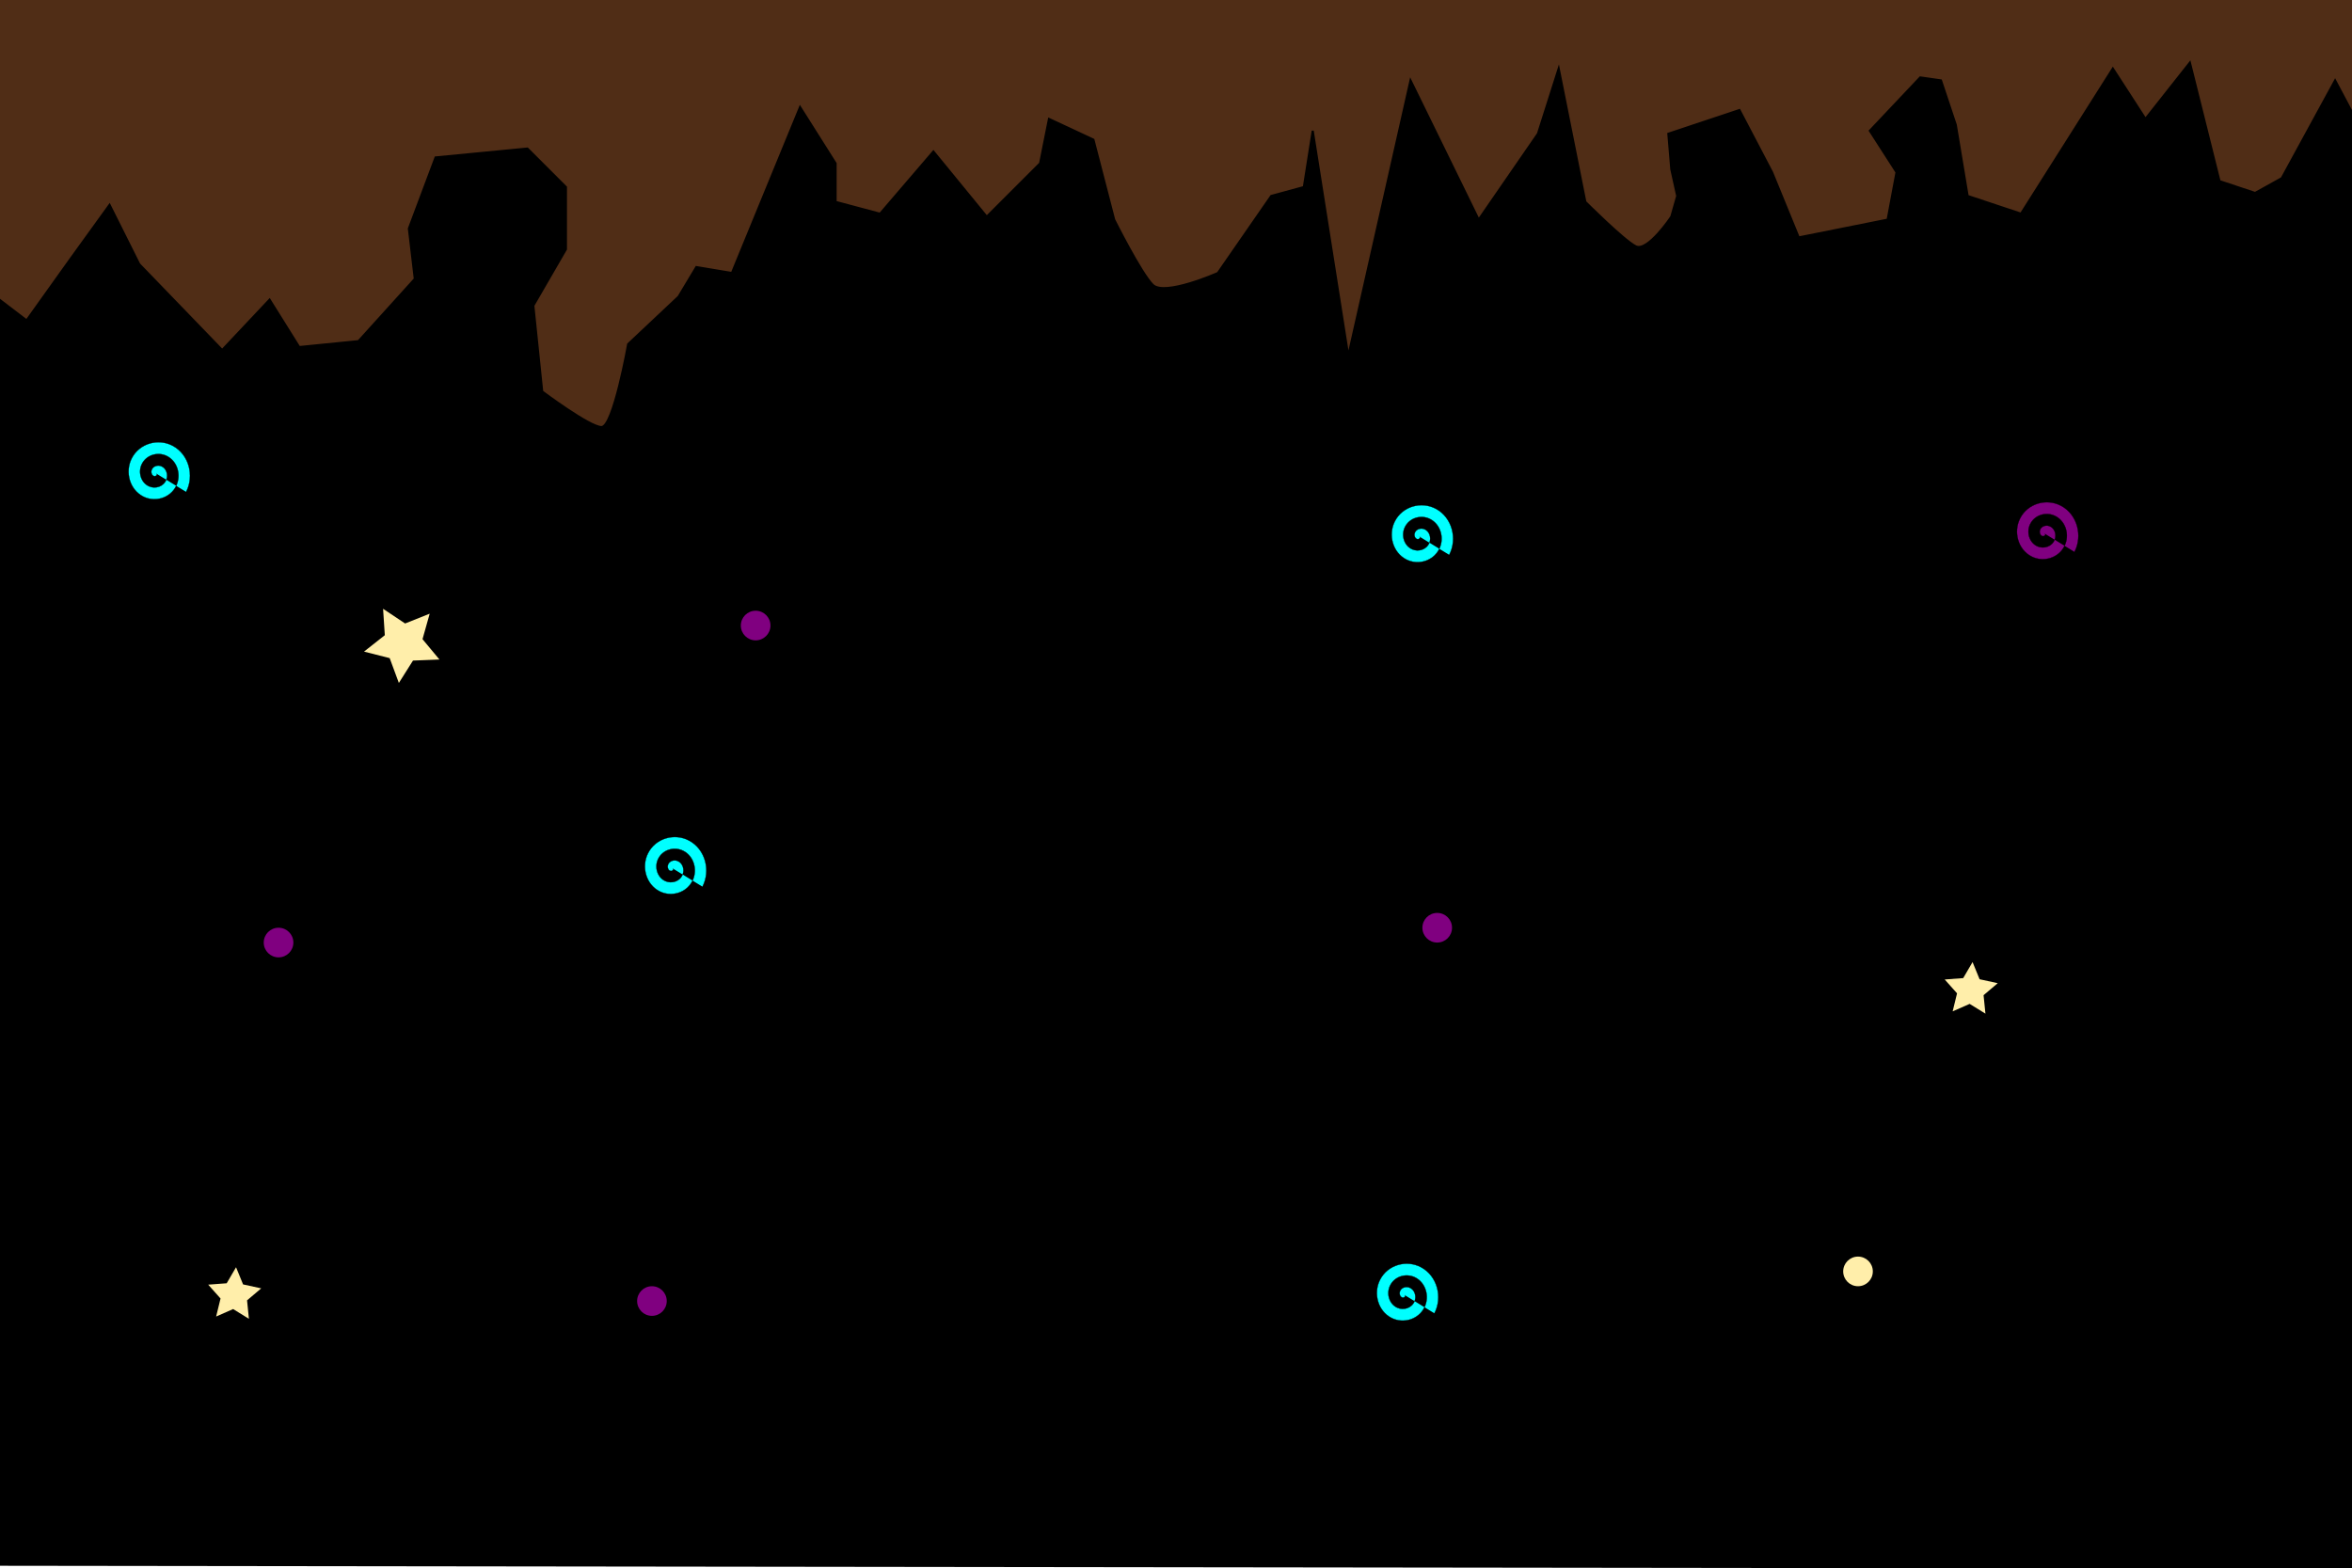
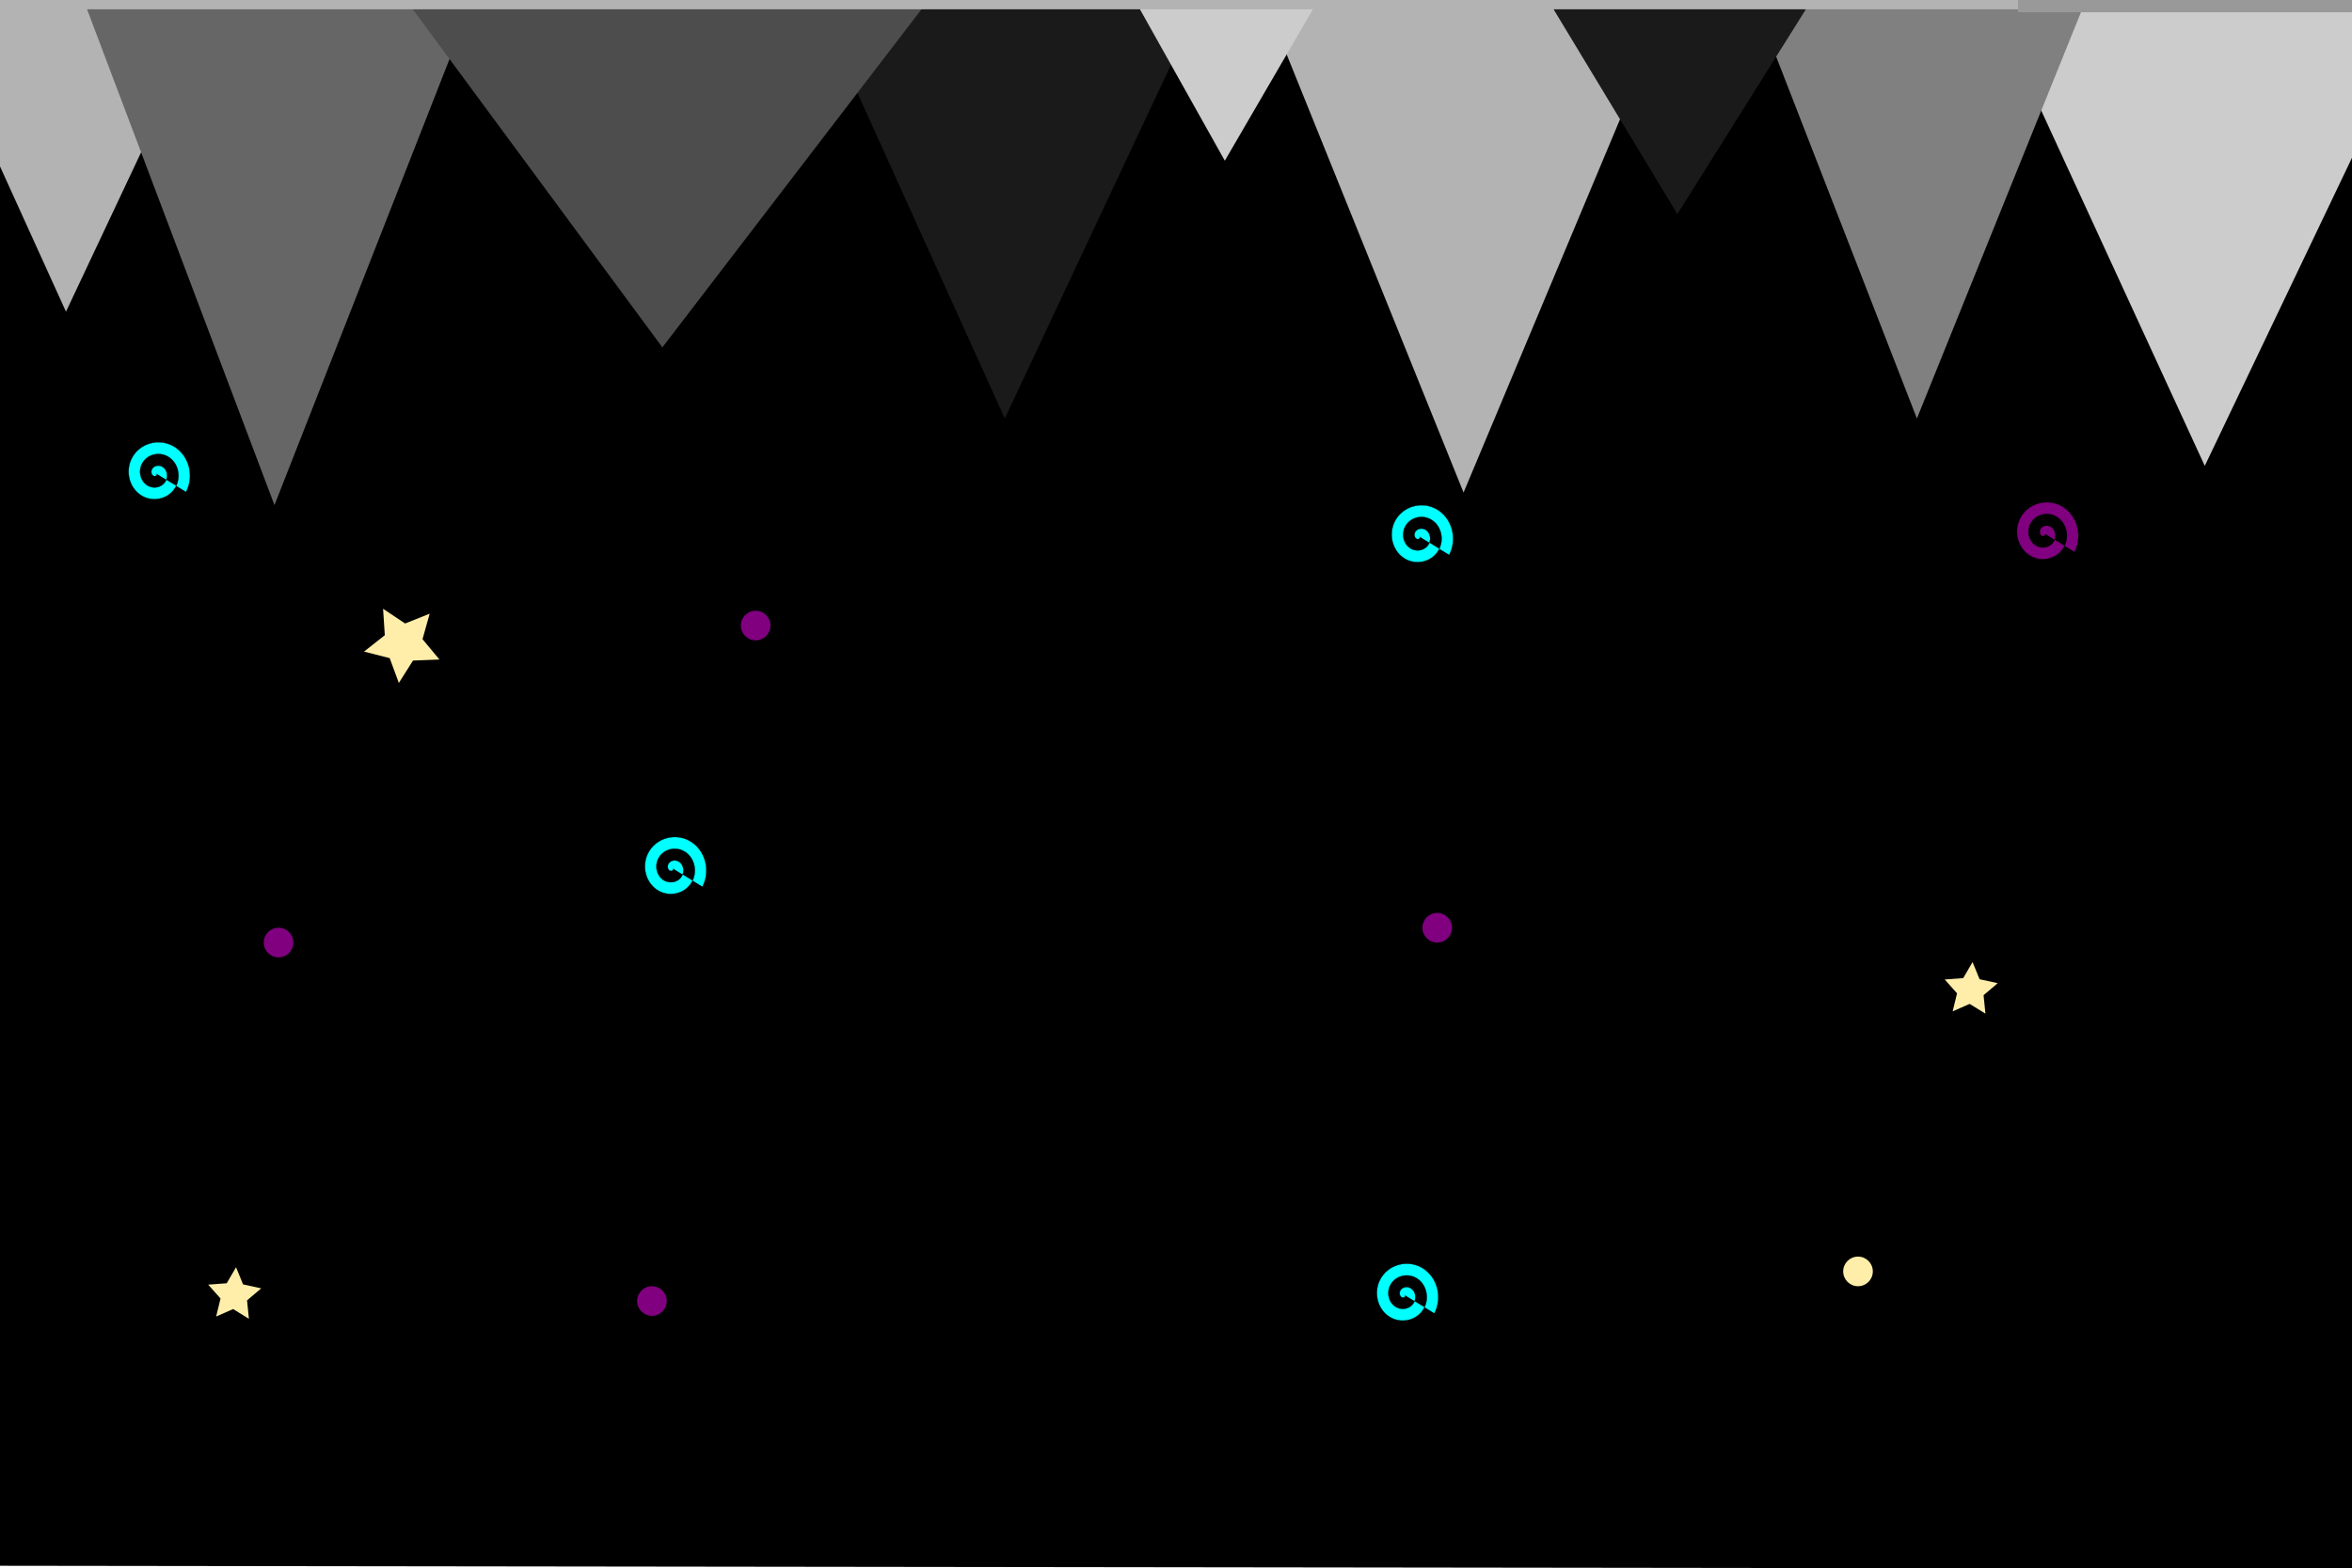
<svg xmlns="http://www.w3.org/2000/svg" width="300mm" height="200mm" viewBox="0 0 300 200" version="1.1" id="svg147">
  <defs id="defs141" />
  <g id="layer1" transform="translate(0,-97)">
    <path style="fill:#000000;stroke:#000000;stroke-width:0.265px;stroke-linecap:butt;stroke-linejoin:miter;stroke-opacity:1" d="M 0,296.622 -0.378,97.051 H 300.113 V 297 Z" id="path153" />
-     <path style="fill:#502d16;stroke:#000000;stroke-width:0.265px;stroke-linecap:butt;stroke-linejoin:miter;stroke-opacity:1" d="M -25.324,74.75 H 326.949 l -19.277,51.027 -9.827,-18.521 -6.804,12.473 -3.402,1.89 -4.536,-1.512 -3.78,-15.119 -5.67,7.182 -4.158,-6.426 -11.717,18.521 -6.804,-2.268 -1.512,-9.071 -1.89,-5.67 -2.646,-0.378 -6.426,6.804 3.402,5.292 -1.134,6.048 -11.339,2.268 -3.402,-8.315 -4.158,-7.938 -9.071,3.024 0.378,4.536 0.756,3.402 -0.756,2.646 c 0,0 -3.024,4.536 -4.536,3.78 -1.512,-0.756 -6.426,-5.67 -6.426,-5.67 l -3.402,-17.009 -2.646,8.315 -7.56,10.961 -8.693,-17.765 -7.938,35.152 -4.536,-28.726 -1.134,7.182 -4.158,1.134 -6.804,9.827 c 0,0 -6.804,3.024 -8.315,1.512 -1.512,-1.512 -4.914,-8.315 -4.914,-8.315 l -2.646,-10.205 -5.67,-2.646 -1.134,5.67 -6.804,6.804 -6.804,-8.315 -6.804,7.938 -5.67,-1.512 v -4.914 l -4.536,-7.182 -8.693,21.167 -4.536,-0.756 -2.268,3.78 -6.426,6.048 c 0,0 -1.89,10.583 -3.402,10.583 -1.512,0 -7.56,-4.536 -7.56,-4.536 l -1.134,-10.961 4.158,-7.182 v -7.938 l -4.914,-4.914 -11.717,1.134 -3.402,9.071 0.756,6.426 -7.182,7.938 -7.56,0.756 -3.78,-6.048 -6.048,6.426 -10.583,-10.961 -3.78,-7.56 -4.914,6.804 -5.67,7.938 -6.426,-4.914 z" id="path155" />
    <path style="fill:none;fill-rule:evenodd;stroke:#000000;stroke-width:0.265" id="path19" d="m 22.679,171.512 c 0.625,0.303 -0.1,0.993 -0.504,1.039 -1.094,0.127 -1.709,-1.118 -1.575,-2.047 0.24,-1.663 2.076,-2.485 3.591,-2.11 2.223,0.55 3.278,3.045 2.646,5.134 -0.842,2.785 -4.017,4.077 -6.678,3.181 -3.348,-1.127 -4.88,-4.991 -3.717,-8.221 1.409,-3.912 5.966,-5.685 9.764,-4.252 4.476,1.689 6.491,6.941 4.788,11.308 -1.967,5.041 -7.917,7.299 -12.851,5.323 -5.606,-2.245 -8.106,-8.893 -5.859,-14.395 2.521,-6.171 9.87,-8.914 15.938,-6.394 6.737,2.798 9.723,10.846 6.93,17.481" />
    <path style="fill:#00ffff;fill-rule:evenodd;stroke:#000000;stroke-width:0.265" id="path23" d="m 43.089,182.851 c 1.421,0.853 -0.448,2.337 -1.417,2.362 -2.626,0.07 -3.823,-3.017 -3.307,-5.197 0.922,-3.899 5.458,-5.463 8.977,-4.252 5.165,1.777 7.141,7.927 5.197,12.757 -2.59,6.437 -10.406,8.834 -16.536,6.142 -7.714,-3.387 -10.535,-12.89 -7.087,-20.316 4.176,-8.994 15.377,-12.241 24.096,-8.032 10.275,4.96 13.949,17.865 8.977,27.876 -5.741,11.558 -20.354,15.66 -31.656,9.922 -12.842,-6.52 -17.372,-22.844 -10.867,-35.435 7.297,-14.126 25.334,-19.084 39.215,-11.812 15.41,8.074 20.798,27.825 12.757,42.995" transform="matrix(0.1335872,0,0,0.13667,14.19516,132.4383)" />
    <path style="fill:#00ffff;fill-rule:evenodd;stroke:#000000;stroke-width:0.265" id="path23-6" d="m 43.089,182.851 c 1.421,0.853 -0.448,2.337 -1.417,2.362 -2.626,0.07 -3.823,-3.017 -3.307,-5.197 0.922,-3.899 5.458,-5.463 8.977,-4.252 5.165,1.777 7.141,7.927 5.197,12.757 -2.59,6.437 -10.406,8.834 -16.536,6.142 -7.714,-3.387 -10.535,-12.89 -7.087,-20.316 4.176,-8.994 15.377,-12.241 24.096,-8.032 10.275,4.96 13.949,17.865 8.977,27.876 -5.741,11.558 -20.354,15.66 -31.656,9.922 -12.842,-6.52 -17.372,-22.844 -10.867,-35.435 7.297,-14.126 25.334,-19.084 39.215,-11.812 15.41,8.074 20.798,27.825 12.757,42.995" transform="matrix(0.1335872,0,0,0.13667,175.3061,140.4706)" />
    <path style="fill:#00ffff;fill-rule:evenodd;stroke:#000000;stroke-width:0.265" id="path23-7" d="m 43.089,182.851 c 1.421,0.853 -0.448,2.337 -1.417,2.362 -2.626,0.07 -3.823,-3.017 -3.307,-5.197 0.922,-3.899 5.458,-5.463 8.977,-4.252 5.165,1.777 7.141,7.927 5.197,12.757 -2.59,6.437 -10.406,8.834 -16.536,6.142 -7.714,-3.387 -10.535,-12.89 -7.087,-20.316 4.176,-8.994 15.377,-12.241 24.096,-8.032 10.275,4.96 13.949,17.865 8.977,27.876 -5.741,11.558 -20.354,15.66 -31.656,9.922 -12.842,-6.52 -17.372,-22.844 -10.867,-35.435 7.297,-14.126 25.334,-19.084 39.215,-11.812 15.41,8.074 20.798,27.825 12.757,42.995" transform="matrix(0.1335872,0,0,0.13667,80.05613,182.8039)" />
    <path style="fill:#00ffff;fill-rule:evenodd;stroke:#000000;stroke-width:0.265" id="path23-8" d="m 43.089,182.851 c 1.421,0.853 -0.448,2.337 -1.417,2.362 -2.626,0.07 -3.823,-3.017 -3.307,-5.197 0.922,-3.899 5.458,-5.463 8.977,-4.252 5.165,1.777 7.141,7.927 5.197,12.757 -2.59,6.437 -10.406,8.834 -16.536,6.142 -7.714,-3.387 -10.535,-12.89 -7.087,-20.316 4.176,-8.994 15.377,-12.241 24.096,-8.032 10.275,4.96 13.949,17.865 8.977,27.876 -5.741,11.558 -20.354,15.66 -31.656,9.922 -12.842,-6.52 -17.372,-22.844 -10.867,-35.435 7.297,-14.126 25.334,-19.084 39.215,-11.812 15.41,8.074 20.798,27.825 12.757,42.995" transform="matrix(0.1335872,0,0,0.13667,173.4162,237.2325)" />
    <path style="fill:#800080;fill-rule:evenodd;stroke:#000000;stroke-width:0.265" id="path23-1" d="m 43.089,182.851 c 1.421,0.853 -0.448,2.337 -1.417,2.362 -2.626,0.07 -3.823,-3.017 -3.307,-5.197 0.922,-3.899 5.458,-5.463 8.977,-4.252 5.165,1.777 7.141,7.927 5.197,12.757 -2.59,6.437 -10.406,8.834 -16.536,6.142 -7.714,-3.387 -10.535,-12.89 -7.087,-20.316 4.176,-8.994 15.377,-12.241 24.096,-8.032 10.275,4.96 13.949,17.865 8.977,27.876 -5.741,11.558 -20.354,15.66 -31.656,9.922 -12.842,-6.52 -17.372,-22.844 -10.867,-35.435 7.297,-14.126 25.334,-19.084 39.215,-11.812 15.41,8.074 20.798,27.825 12.757,42.995" transform="matrix(0.1335872,0,0,0.13667,255.0591,140.0926)" />
    <circle style="fill:#800080;stroke-width:0.265" id="path58" cx="35.53" cy="217.247" r="1.89" />
    <circle style="fill:#800080;stroke-width:0.265" id="path58-0" cx="96.384" cy="176.804" r="1.89" />
    <circle style="fill:#800080;stroke-width:0.265" id="path58-3" cx="83.155" cy="262.982" r="1.89" />
    <circle style="fill:#800080;stroke-width:0.265" id="path58-6" cx="183.318" cy="215.357" r="1.89" />
    <circle style="fill:#ffeeaa;stroke-width:0.265" id="path58-5" cx="236.991" cy="259.202" r="1.89" />
    <path style="fill:#ffeeaa;stroke-width:0.265" id="path93" d="m 31.75,265.25 -2.014,-1.245 -2.168,0.953 0.562,-2.3 -1.576,-1.767 2.361,-0.176 1.193,-2.045 0.897,2.191 2.314,0.503 -1.807,1.531 z" />
    <path style="fill:#ffeeaa;stroke-width:0.265" id="path95" d="m 54.807,175.292 -0.915,3.251 2.159,2.596 -3.374,0.134 -1.802,2.856 -1.17,-3.168 -3.273,-0.832 2.651,-2.092 -0.221,-3.37 2.809,1.875 z" />
    <path style="fill:#ffeeaa;stroke-width:0.265" id="path97" d="m 253.244,226.318 -2.014,-1.245 -2.168,0.953 0.562,-2.3 -1.576,-1.767 2.361,-0.176 1.193,-2.045 0.897,2.191 2.314,0.503 -1.807,1.531 z" />
+     <path id="path3688-11" d="m 93.277,263.324 -54.78,-0.445 -54.78,-0.445 27.775,-47.218 27.775,-47.218 27.005,47.663 z" style="fill:#b3b3b3;stroke-width:0.265" transform="matrix(-0.4362365,0,0,-0.5444595,25.54528,228.2304)" />
+     <path id="path3688-11-6" d="m 93.277,263.324 -54.78,-0.445 -54.78,-0.445 27.775,-47.218 27.775,-47.218 27.005,47.663 z" style="fill:#666666;stroke-width:0.265" transform="matrix(-0.6673831,0,0,-1.000441,61.21534,329.5103)" />
+     <path id="path3688-11-9" d="m 93.277,263.324 -54.78,-0.445 -54.78,-0.445 27.775,-47.218 27.775,-47.218 27.005,47.663 z" style="fill:#cccccc;stroke-width:0.265" transform="matrix(-0.9606288,0,0,-1.182834,318.942,355.1482)" />
+     <path id="path3688-11-2" d="m 93.277,263.324 -54.78,-0.445 -54.78,-0.445 27.775,-47.218 27.775,-47.218 27.005,47.663 z" style="fill:#808080;stroke-width:0.265" transform="matrix(-0.539735,0,0,-0.7863279,265.6971,282.4887)" />
+     <path id="path3688-11-26" d="m 93.277,263.324 -54.78,-0.445 -54.78,-0.445 27.775,-47.218 27.775,-47.218 27.005,47.663 z" style="fill:#1a1a1a;stroke-width:0.265" transform="matrix(-0.6880828,0,0,-0.861664,155.1804,295.145)" />
+     <path id="path3688-11-7" d="m 93.277,263.324 -54.78,-0.445 -54.78,-0.445 27.775,-47.218 27.775,-47.218 27.005,47.663 z" style="fill:#b3b3b3;stroke-width:0.265" transform="matrix(-0.7777815,0,0,-1.091637,217.2199,343.2293)" />
+     <path id="path3688-11-1" d="m 93.277,263.324 -54.78,-0.445 -54.78,-0.445 27.775,-47.218 27.775,-47.218 27.005,47.663 z" style="fill:#4d4d4d;stroke-width:0.265" transform="matrix(-0.9571788,0,0,-0.7347822,122.0726,264.7578)" />
+     <path id="path3688-11-8" d="m 93.277,263.324 -54.78,-0.445 -54.78,-0.445 27.775,-47.218 27.775,-47.218 27.005,47.663 z" style="fill:#cccccc;stroke-width:0.265" transform="matrix(-0.3189383,0,0,-0.3224163,168.7507,171.6689)" />
+     <path id="path3688-11-4" d="m 93.277,263.324 -54.78,-0.445 -54.78,-0.445 27.775,-47.218 27.775,-47.218 27.005,47.663 z" style="fill:#1a1a1a;stroke-width:0.265" transform="matrix(-0.470736,0,0,-0.441368,232.4338,198.4644)" />
+     <rect style="fill:#b3b3b3;stroke:none;stroke-width:0.238" id="rect168" width="275.545" height="40.065" x="-18.143" y="58.119" ry="5.6843419e-014" />
+     <rect style="fill:#999999;stroke:none;stroke-width:0.265" id="rect170" width="80.509" height="40.443" x="257.402" y="58.119" ry="5.6843348e-014" />
  </g>
</svg>
